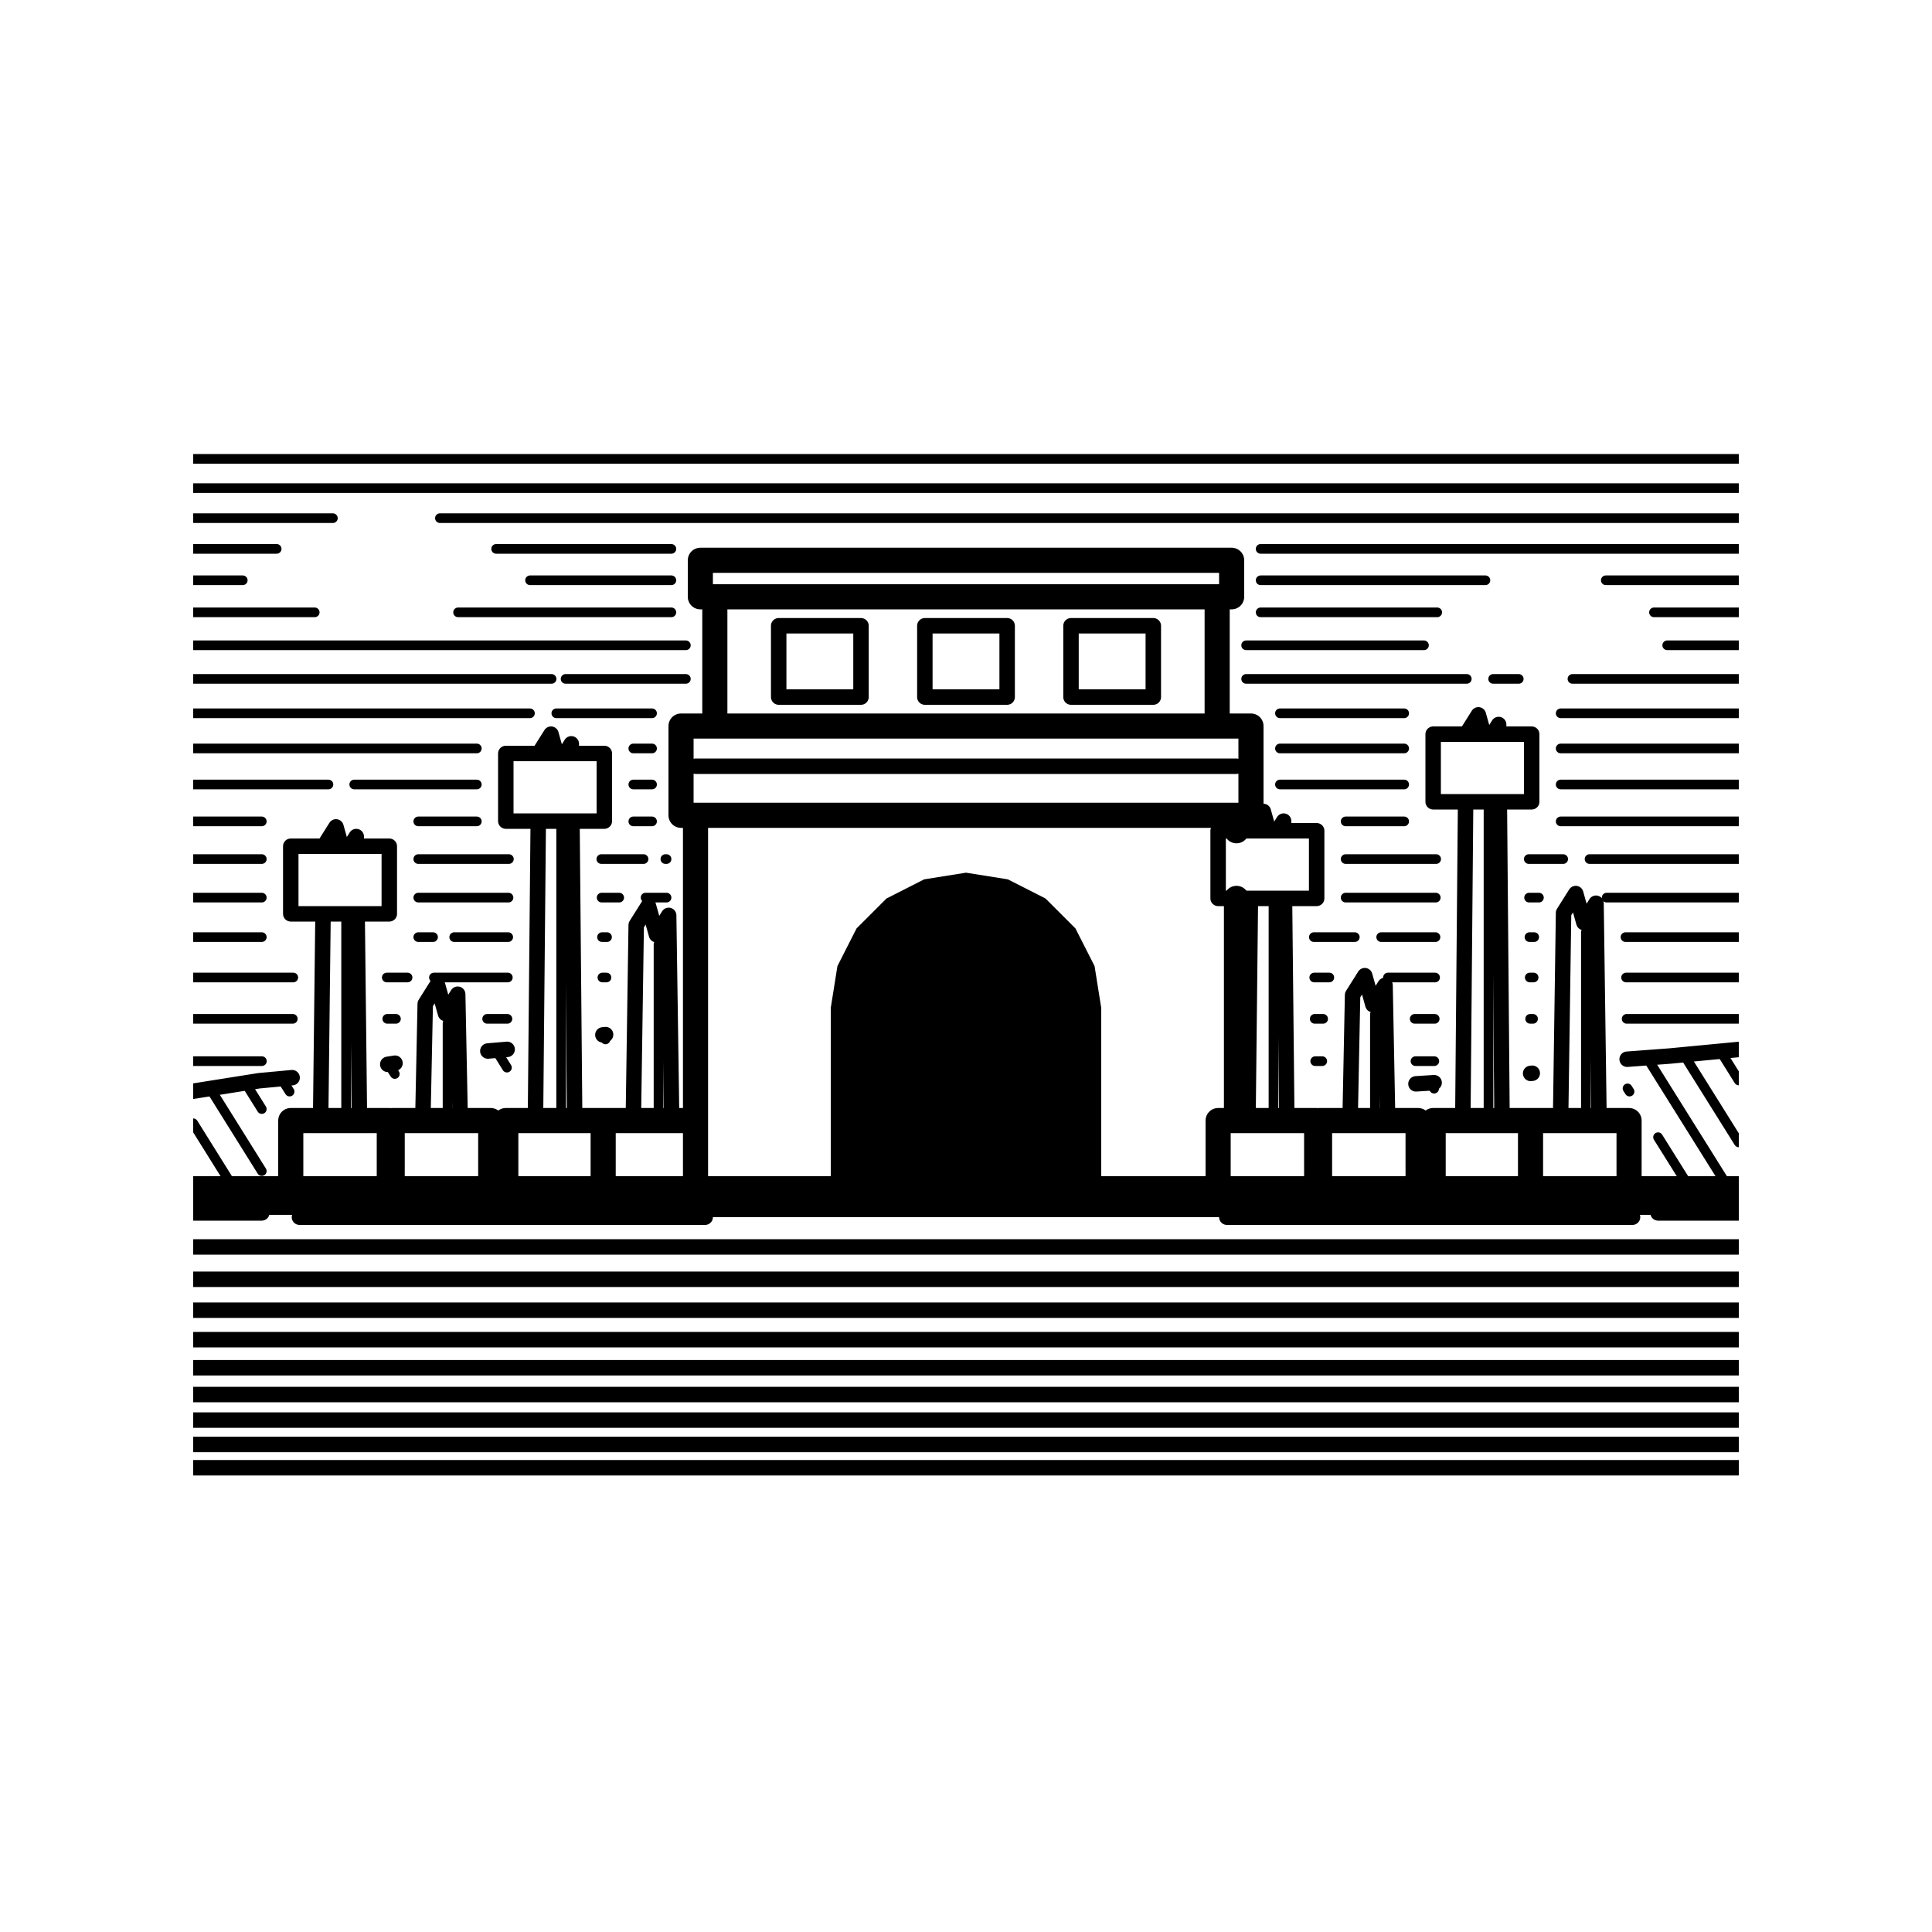
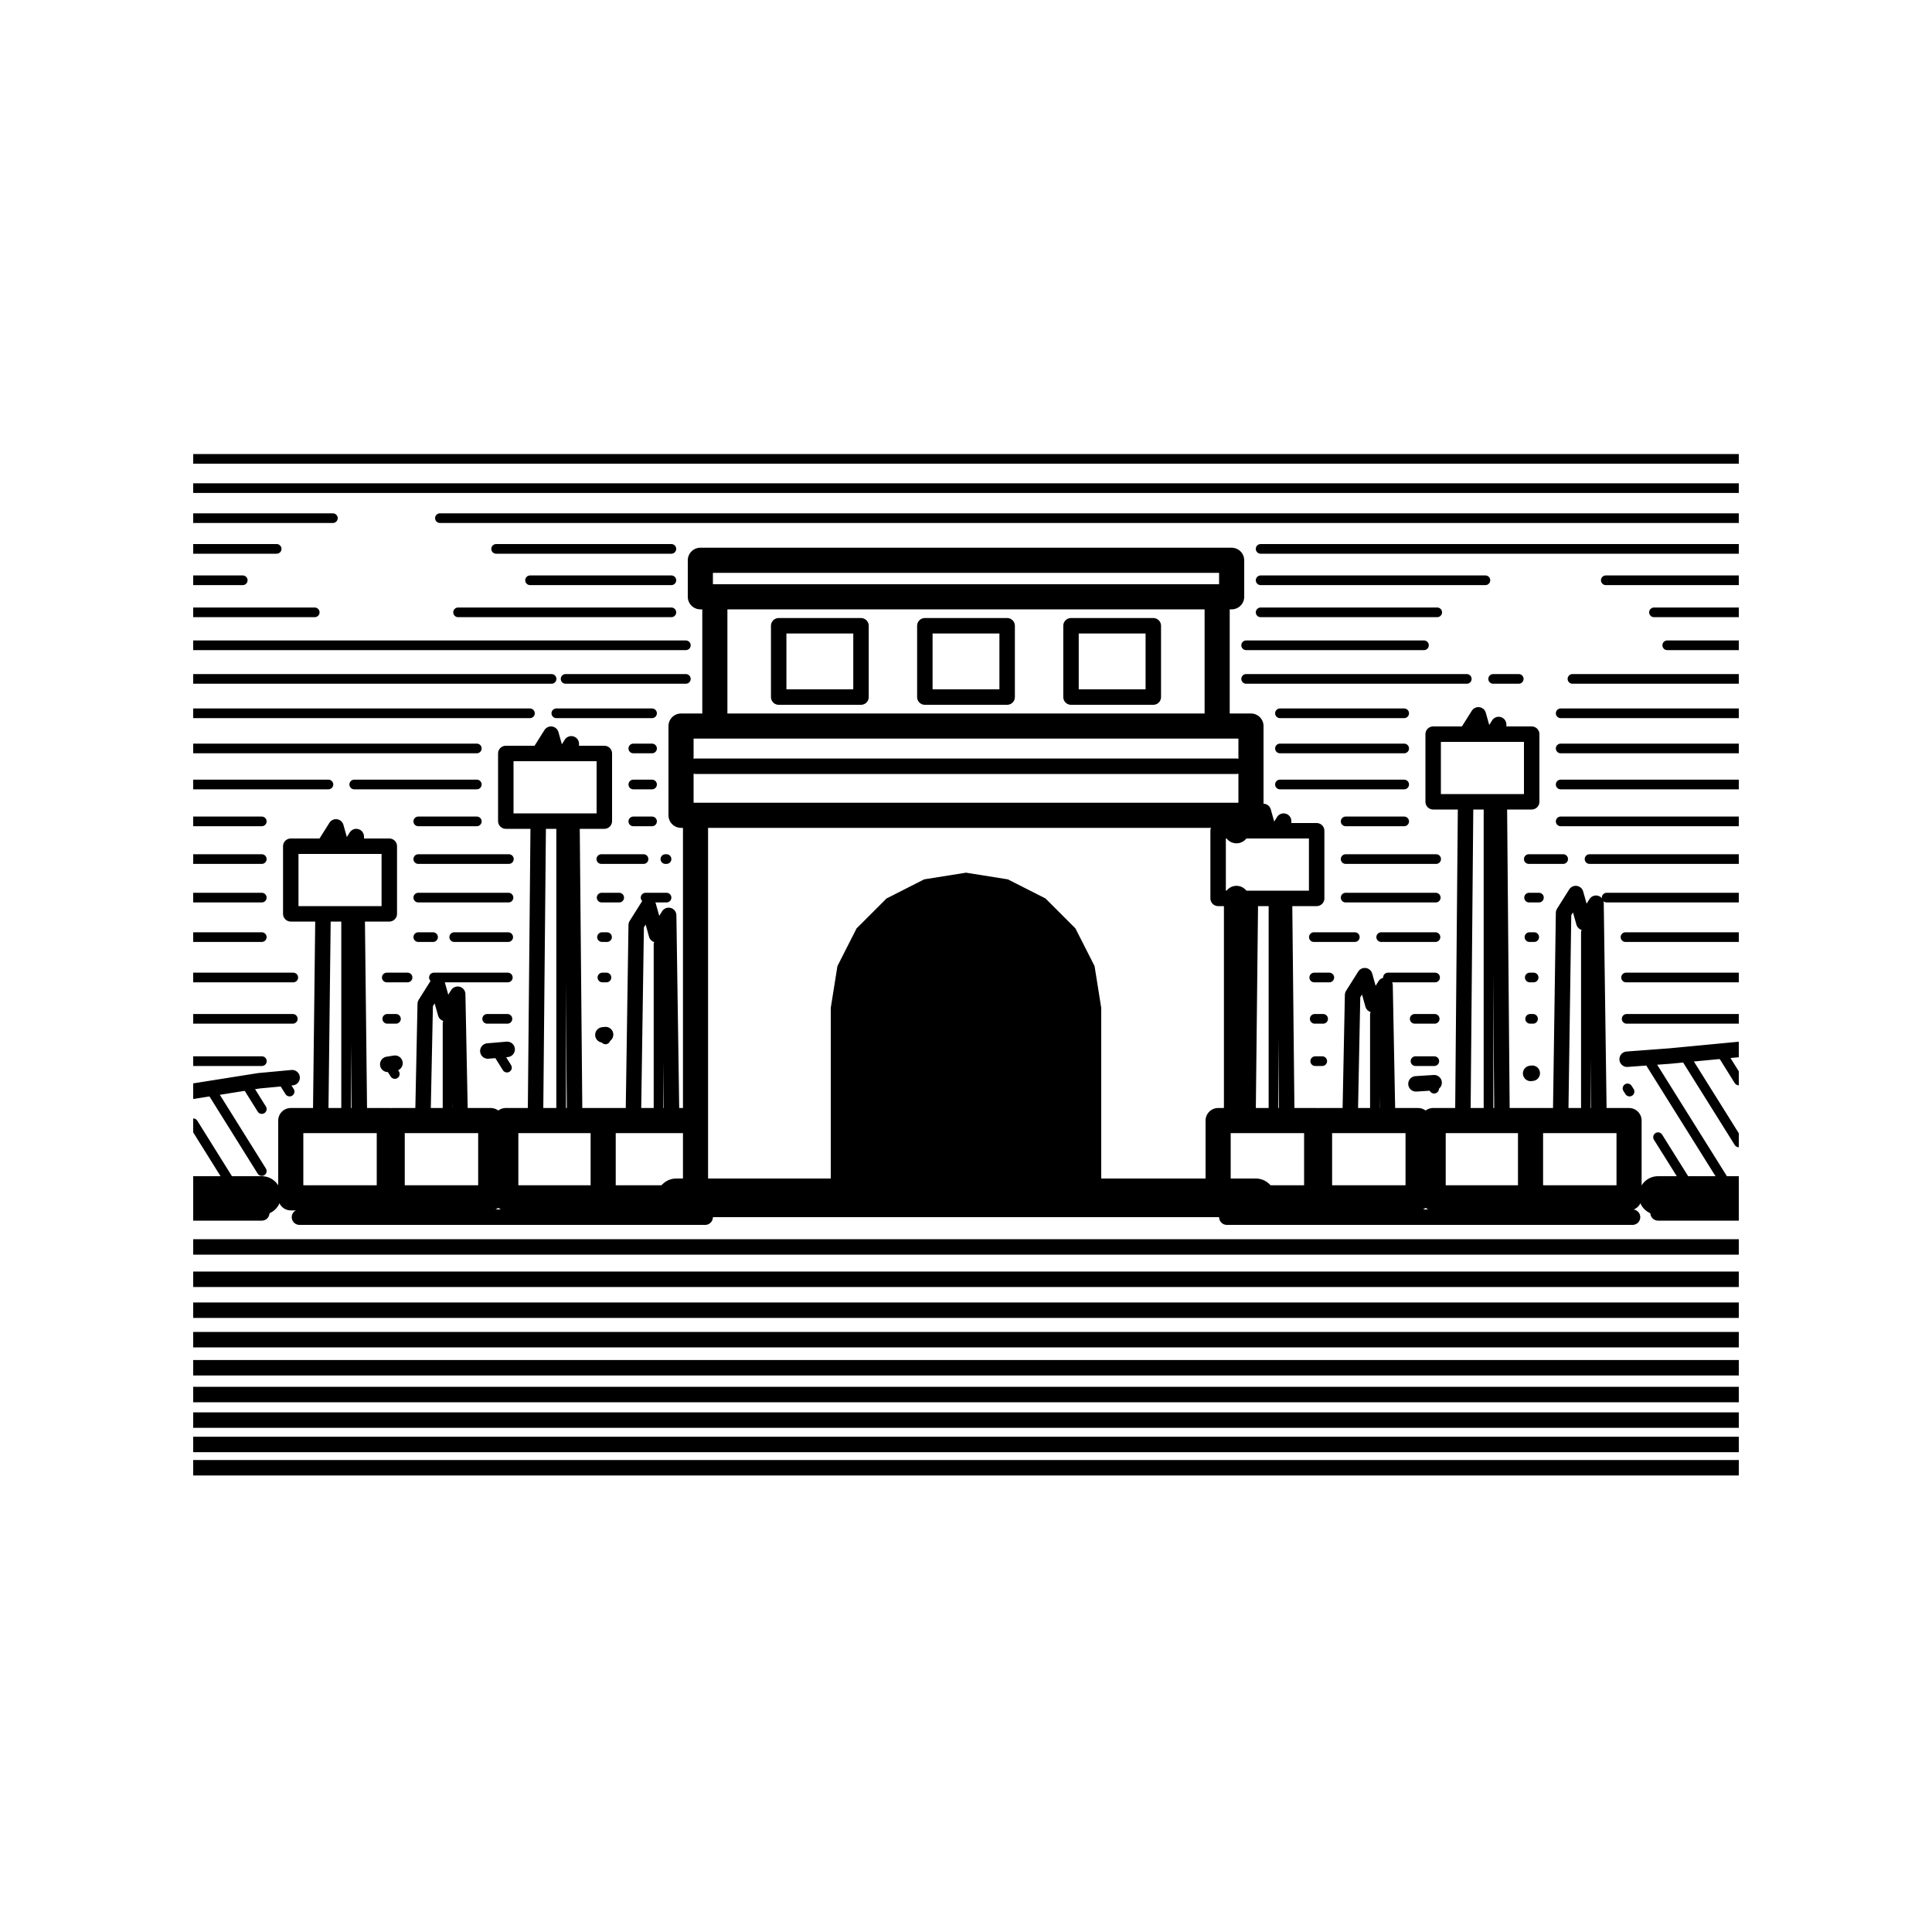
<svg xmlns="http://www.w3.org/2000/svg" viewBox="0 0 200 200">
  <defs>
    <clipPath id="w">
      <path d="M20 46L180 46L180 154L20 154Z" />
    </clipPath>
  </defs>
  <g clip-path="url(#w)" fill="none" stroke="#000" stroke-linecap="round" stroke-linejoin="round">
    <path d="M86 124L86 104.34L86.69 100.01L88.67 96.11L91.77 93.01L95.67 91.03L100 90.34L104.33 91.03L108.23 93.01L111.33 96.11L113.31 100.01L114 104.34L114 124Z" fill="#000" stroke="none" />
    <path d="M20 47.5L180 47.5M20 50.53L180 50.53M20 53.64L34.46 53.64M45.54 53.64L180 53.64M20 56.82L28.64 56.82M51.36 56.82L69.5 56.82M130.5 56.82L180 56.82M20 60.07L25.13 60.07M54.87 60.07L69.5 60.07M130.5 60.07L153.77 60.07M166.23 60.07L180 60.07M20 63.39L32.58 63.39M47.42 63.39L69.5 63.39M130.5 63.39L148.78 63.39M171.22 63.39L180 63.39M20 66.8L71 66.8M129 66.8L147.41 66.8M172.59 66.8L180 66.8M20 70.28L57.1 70.28M58.55 70.28L71 70.28M129 70.28L151.84 70.28M154.57 70.28L157.22 70.28M162.78 70.28L180 70.28M20 73.84L54.86 73.84M57.59 73.84L67.5 73.84M132.5 73.84L145.36 73.84M161.56 73.84L180 73.84M20 77.48L49.36 77.48M65.56 77.48L67.5 77.48M132.5 77.48L145.36 77.48M161.56 77.48L180 77.48M20 81.21L34 81.21M36.67 81.21L49.36 81.21M65.56 81.21L67.5 81.21M132.5 81.21L145.36 81.21M161.56 81.21L180 81.21M20 85.03L27.1 85.03M43.3 85.03L49.36 85.03M65.56 85.03L67.5 85.03M139.3 85.03L145.36 85.03M161.56 85.03L180 85.03M20 88.93L27.1 88.93M43.3 88.93L52.68 88.93M62.25 88.93L66.62 88.93M68.88 88.93L69 88.93M139.3 88.93L148.67 88.93M158.26 88.93L161.82 88.93M164.55 88.93L180 88.93M20 92.92L27.1 92.92M43.3 92.92L52.64 92.92M62.28 92.92L64.1 92.92M66.83 92.92L69 92.92M139.3 92.92L148.63 92.92M158.29 92.92L159.31 92.92M166.32 92.92L180 92.92M20 97.01L27.1 97.01M43.3 97.01L44.83 97.01M47.02 97.01L52.61 97.01M62.32 97.01L62.84 97.01M136.01 97.01L140.25 97.01M142.98 97.01L148.6 97.01M158.33 97.01L158.82 97.01M168.27 97.01L180 97.01M20 101.19L30.36 101.19M40.04 101.19L42.19 101.19M44.92 101.19L52.57 101.19M62.36 101.19L62.78 101.19M136.05 101.19L137.61 101.19M143.68 101.19L148.56 101.19M158.36 101.19L158.76 101.19M168.33 101.19L180 101.19M20 105.47L30.31 105.47M40.09 105.47L40.99 105.47M50.43 105.47L52.53 105.47M136.1 105.47L136.97 105.47M146.45 105.47L148.52 105.47M158.4 105.47L158.7 105.47M168.39 105.47L180 105.47M20 109.85L27.11 109.85M136.15 109.85L136.88 109.85M146.53 109.85L148.48 109.85M62.41 107.16L62.68 107.6M51.36 108.72L52.48 110.52M40.23 110.17L40.87 111.18M29.14 111.67L29.98 113M25.41 112.1L27.1 114.81M21.76 112.68L27.1 121.23M20 116.28L24.67 123.76M20 122.7L20.66 123.76M178.11 108.82L180 111.85M174.32 109.18L180 118.26M170.51 109.5L179.43 123.76M168.48 112.67L168.69 113M171.64 117.72L175.42 123.76M148.09 112.11L148.46 112.7M35.83 94.6L35.83 116M46.33 105.92L46.33 116M58.09 85L58.09 116M68.17 97.76L68.17 116M131.83 93L131.83 116M142.33 105L142.33 116M154.09 83L154.09 116M164.17 96.5L164.17 116" stroke-width="1" />
    <path d="M20 112.96L26.81 111.88L30.24 111.56M40.14 110.18L40.58 110.11L40.89 110.06M50.5 108.8L52.5 108.63M62.41 107.13L62.69 107.1M146.58 112.2L148.46 112.08M158.45 111.12L158.62 111.1M168.44 109.65L172.86 109.32L180 108.64M20 125.56L27.1 125.56M171.64 125.56L180 125.56M20 129.08L180 129.08M20 132.43L180 132.43M20 135.63L180 135.63M20 138.68L180 138.68M20 141.59L180 141.59M20 144.36L180 144.36M20 147.01L180 147.01M20 149.53L180 149.53M20 151.94L180 151.94M33.19 116L33.44 94.6M33.52 87.6L34.78 85.6L35.34 87.6M36.25 87.6L36.88 86.6L36.89 87.6M36.97 94.6L37.21 116M37.3 124L33.1 124M30.1 87.6L40.3 87.6L40.3 94.6L30.1 94.6ZM43.77 116L44.02 103.92L45.28 101.92L46.12 104.92L47.38 102.92L47.64 116M47.8 124L43.6 124M55.43 116L55.72 85M55.78 78L57.04 76L57.6 78M58.51 78L59.14 77L59.15 78M59.21 85L59.49 116M59.56 124L55.36 124M52.36 78L62.56 78L62.56 85L52.36 85ZM65.56 116L65.86 95.76L67.12 93.76L67.96 96.76L69.22 94.76L69.53 116M69.64 124L65.44 124M31 126L73 126M72 79.32L128 79.32M80.61 64.78L89.13 64.78L89.13 72.16L80.61 72.16ZM95.74 64.78L104.26 64.78L104.26 72.16L95.74 72.16ZM110.87 64.78L119.39 64.78L119.39 72.16L110.87 72.16ZM129.19 116L129.44 93M129.52 86L130.78 84L131.34 86M132.25 86L132.88 85L132.89 86M132.97 93L133.21 116M133.3 124L129.1 124M126.1 86L136.3 86L136.3 93L126.1 93ZM139.76 116L140.02 103L141.28 101L142.12 104L143.38 102L143.65 116M143.8 124L139.6 124M151.43 116L151.72 83M151.78 76L153.04 74L153.6 76M154.51 76L155.14 75L155.15 76M155.21 83L155.49 116M155.56 124L151.36 124M148.36 76L158.56 76L158.56 83L148.36 83ZM161.55 116L161.86 94.5L163.12 92.5L163.96 95.5L165.22 93.5L165.53 116M165.64 124L161.44 124M127 126L169 126" stroke-width="1.6" />
    <path d="M30.1 116L40.3 116L40.3 124L30.1 124ZM40.6 116L50.8 116L50.8 124L40.6 124ZM52.36 116L62.44 116M62.56 124L62.44 124L52.36 124L52.36 116M62.44 116L72 116M72.64 124L72 124L62.44 124L62.44 116M72 84.4L128 84.4L128 86M128 93L128 116M128 124L126.1 124L72 124L72 84.4M70.5 75.16L74 75.16L126 75.16L129.5 75.16L129.5 84.4L70.5 84.4L70.5 75.16M74 61.78L126 61.78L126 75.16L74 75.16ZM72.5 58L127.5 58L127.5 61.78L72.5 61.78ZM126.1 116L136.3 116L136.3 124L126.1 124ZM136.6 116L146.8 116L146.8 124L136.6 124ZM148.36 116L158.44 116M158.56 124L158.44 124L148.36 124L148.36 116M158.44 116L168.64 116L168.64 124L158.44 124Z" stroke-width="2.6" />
-     <path d="M70 124L126.1 124L129.1 124L130 124M20 123.76L180 123.76" stroke-width="4" />
+     <path d="M20 123.76L27.1 123.76M171.64 123.76L180 123.76M70 124L126.1 124L129.1 124L130 124" stroke-width="4" />
  </g>
</svg>
